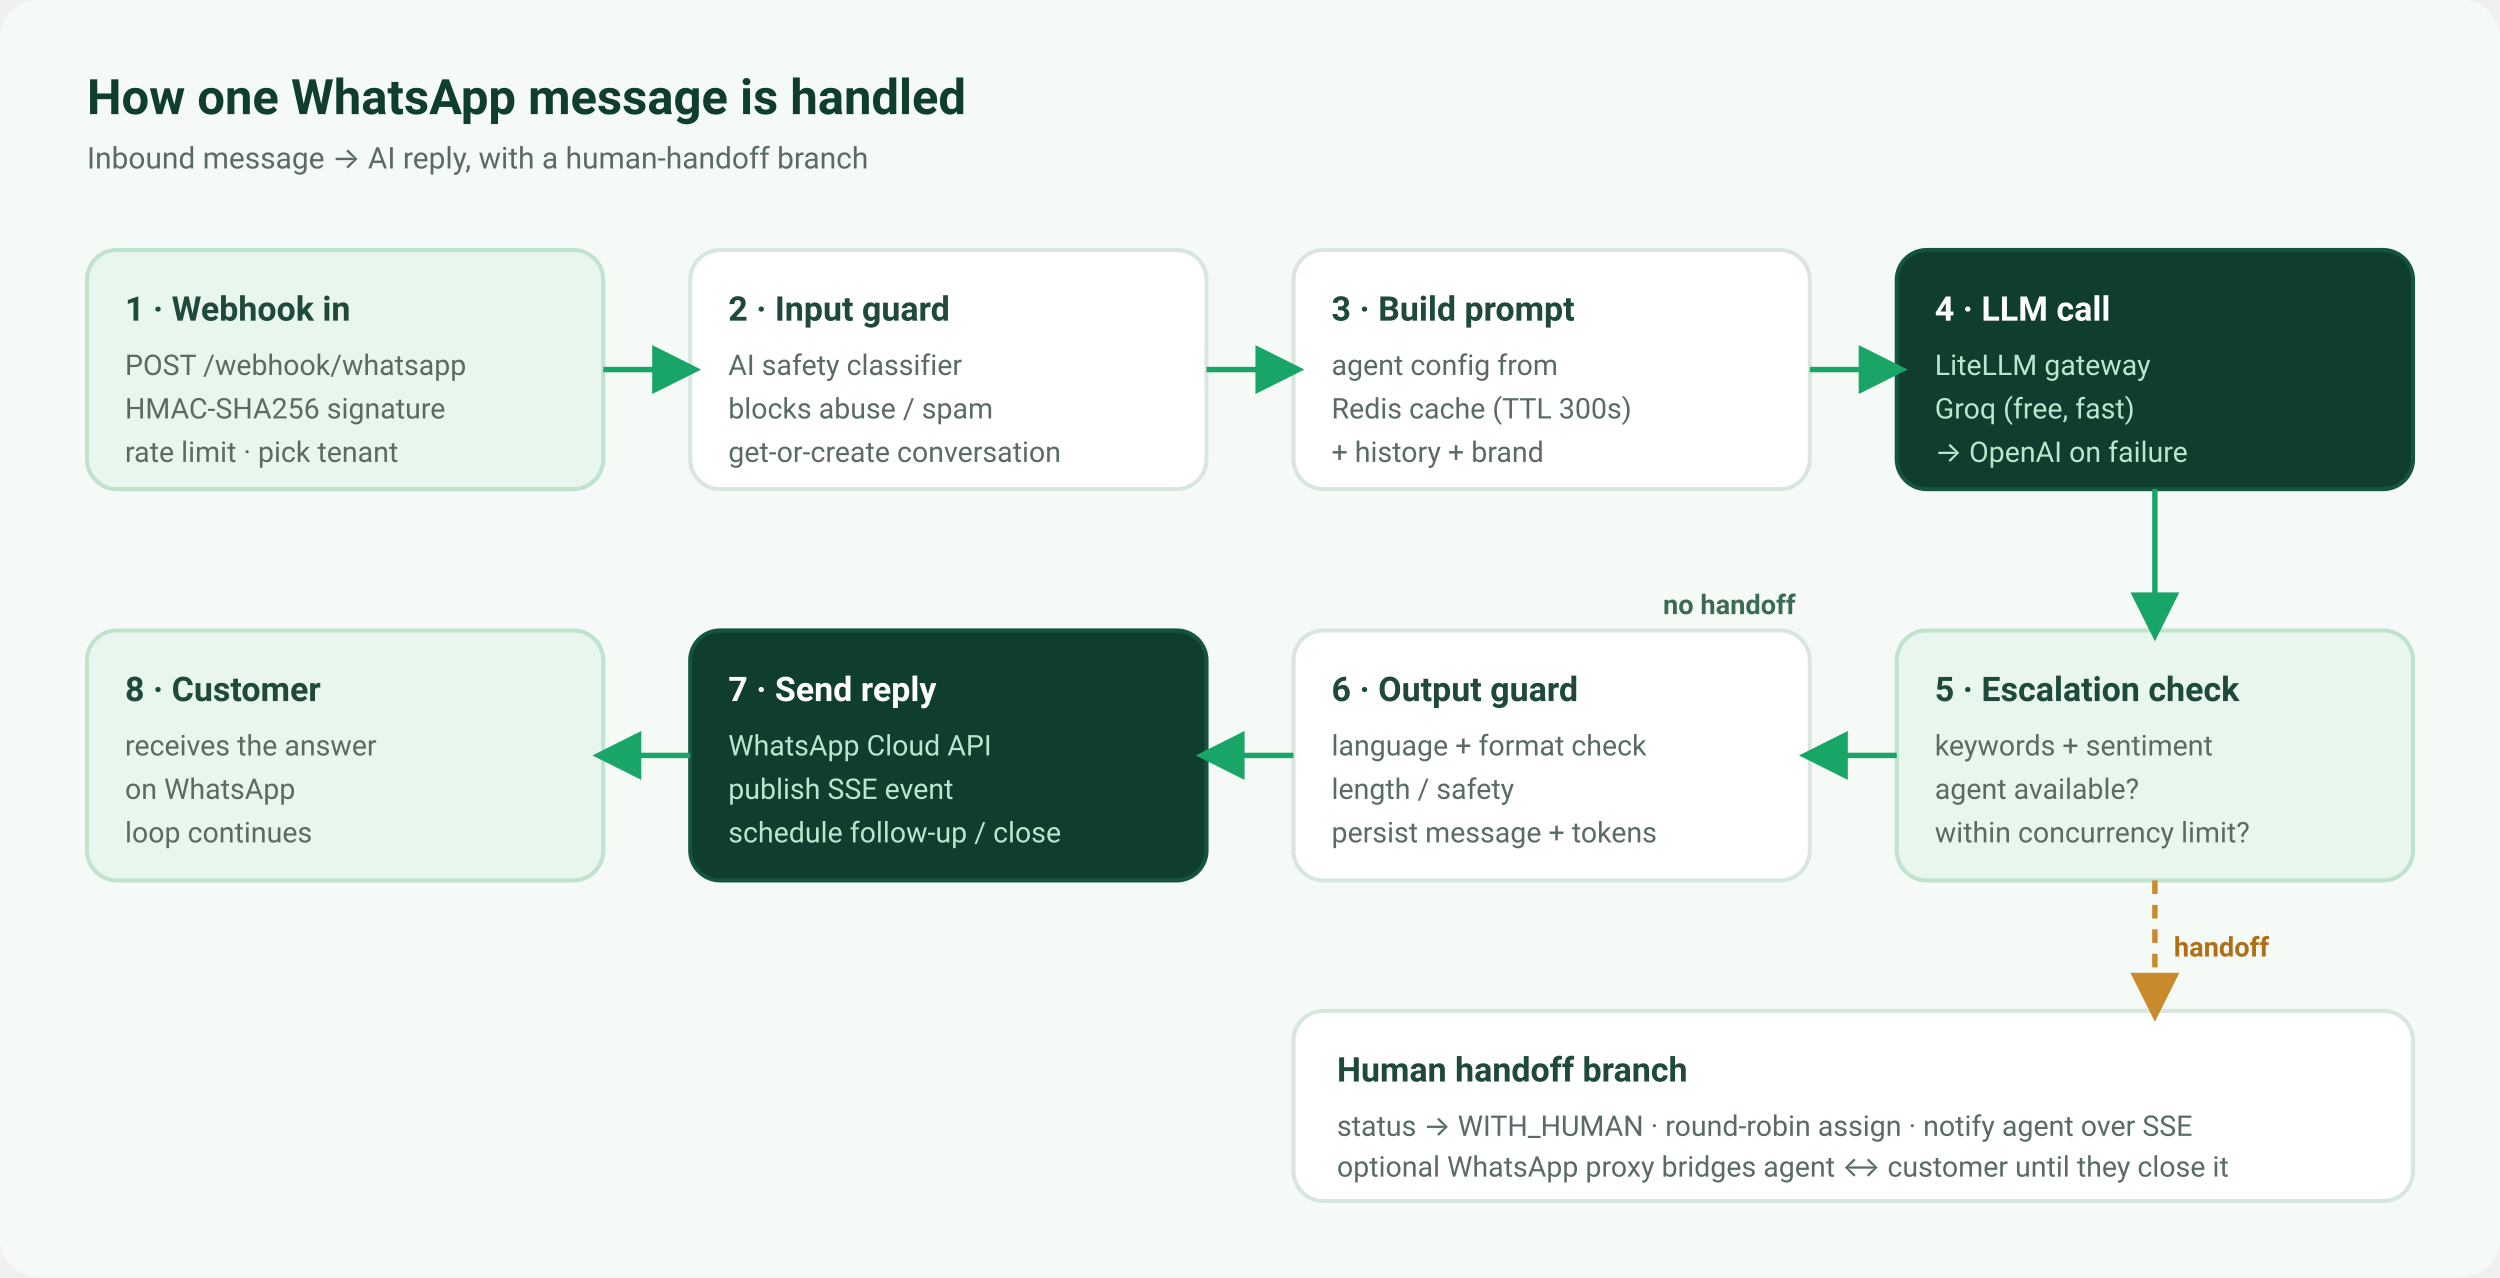
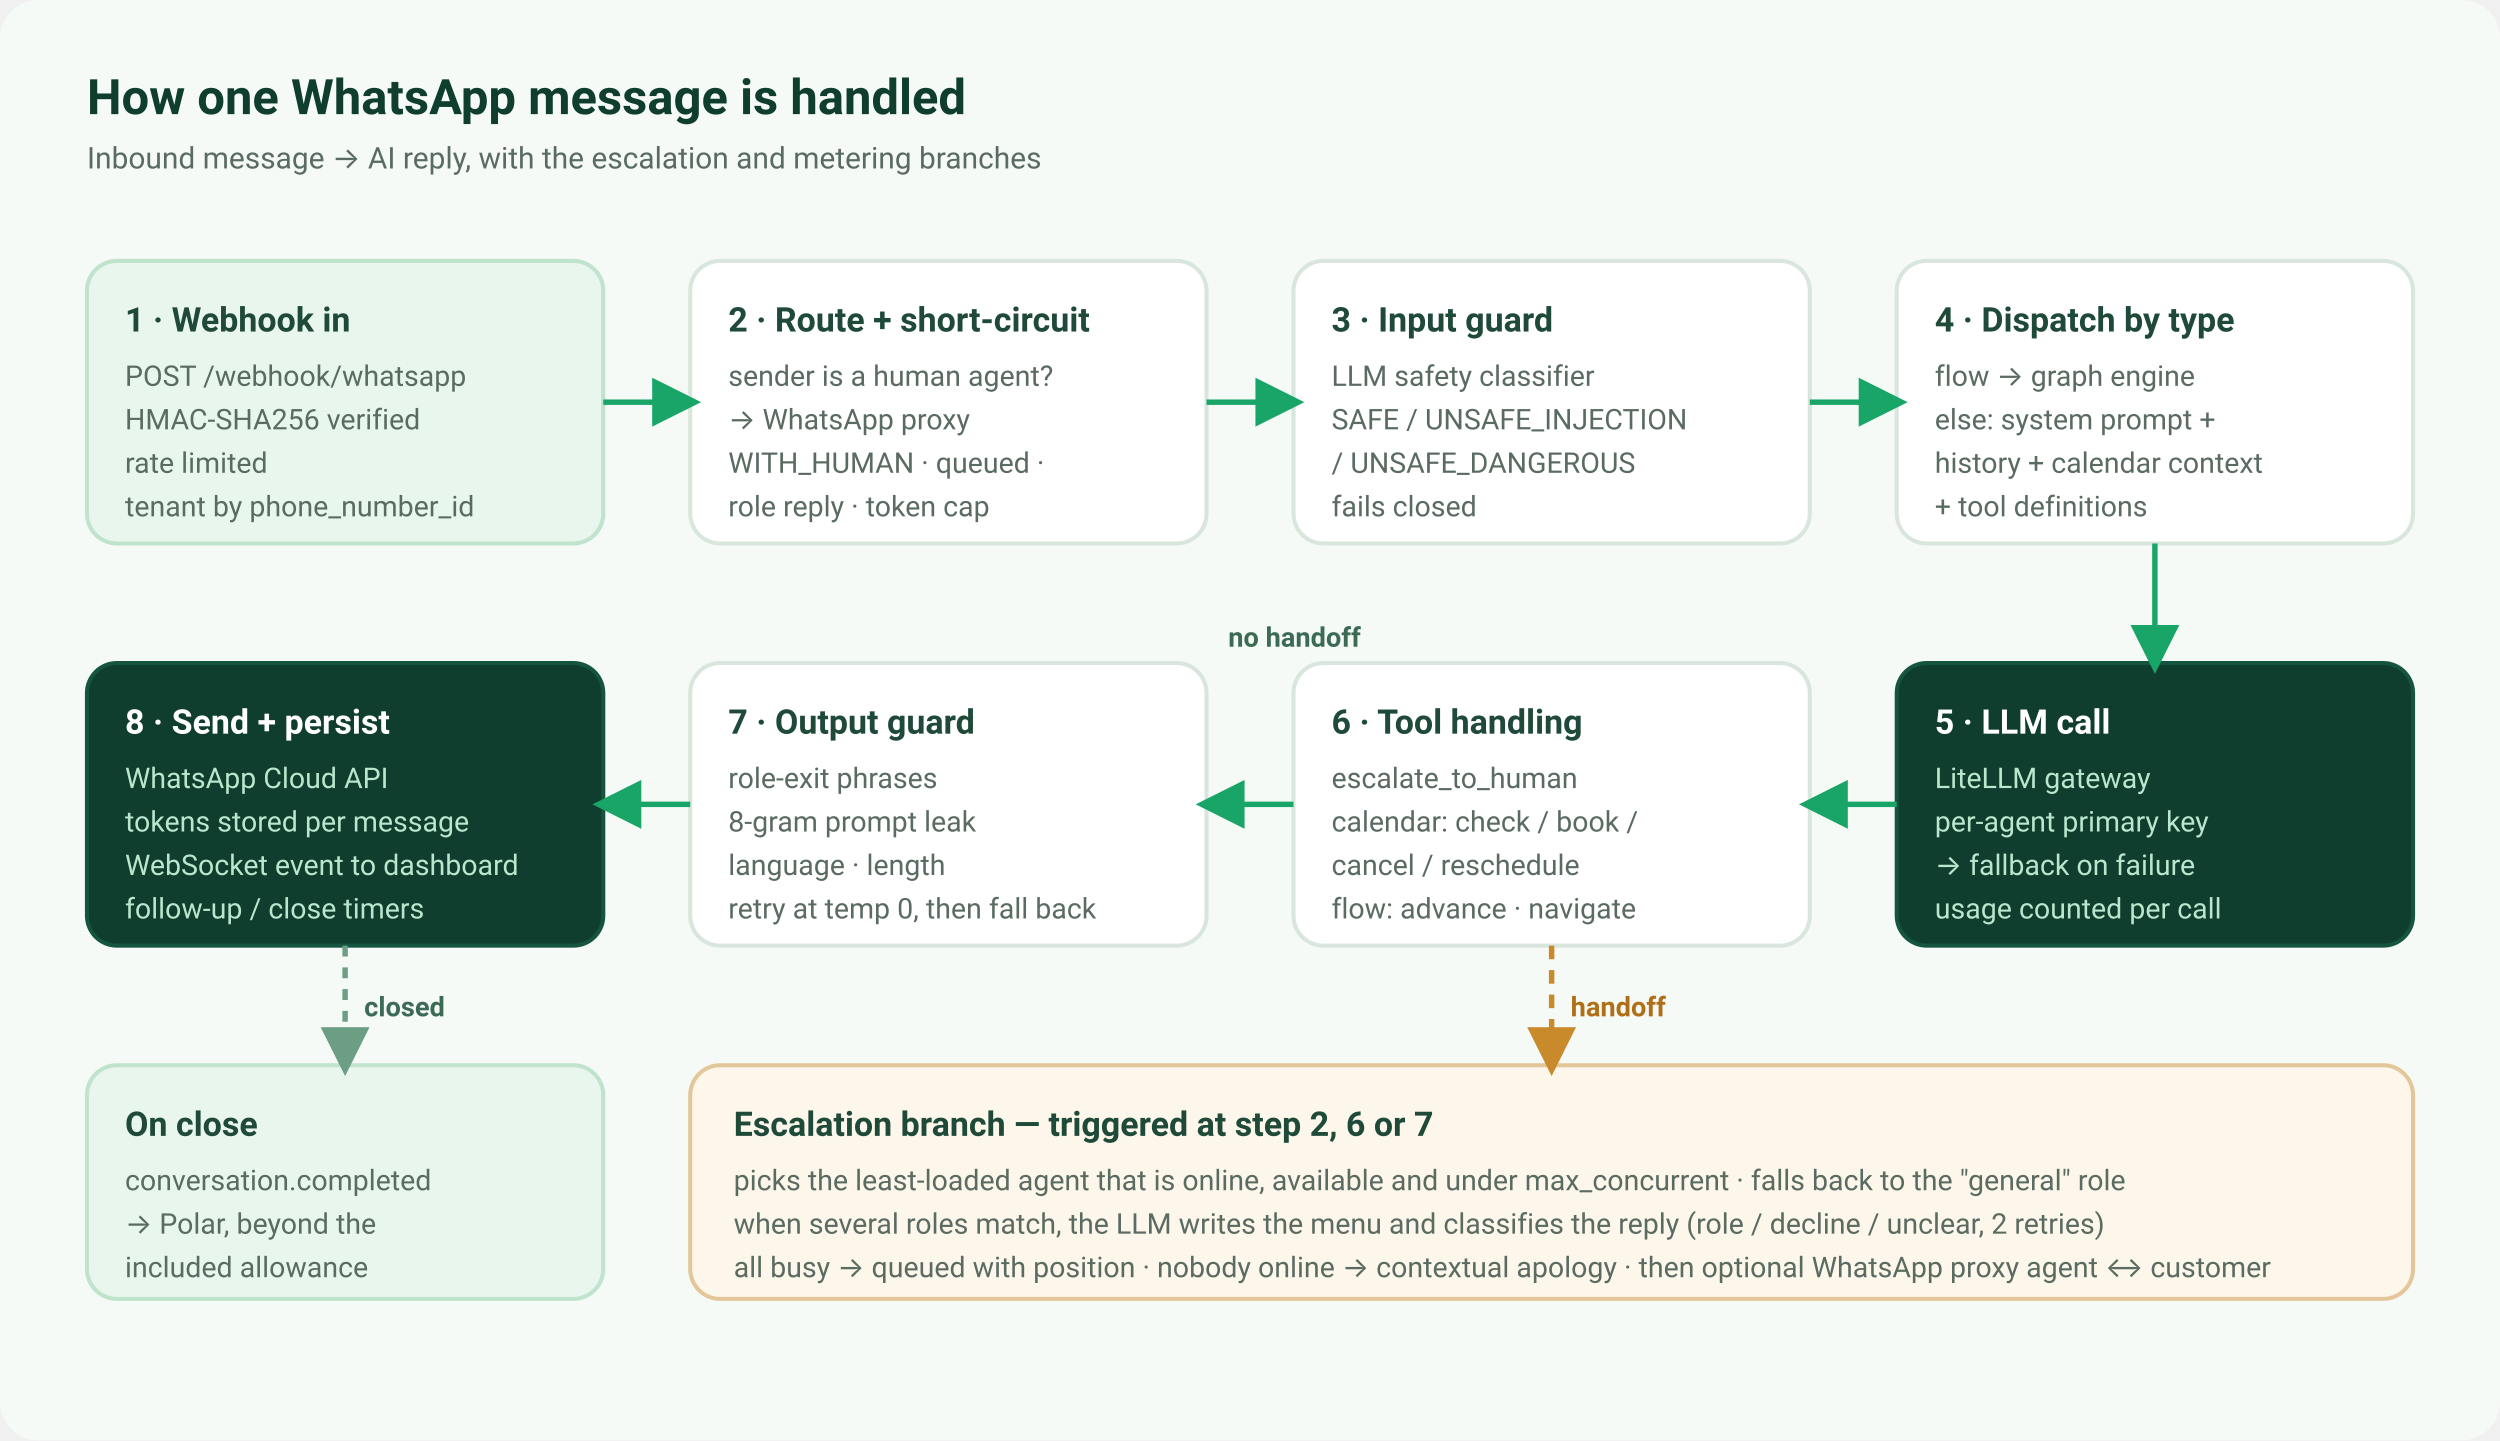
- <svg xmlns="http://www.w3.org/2000/svg" viewBox="0 0 920 470" font-family="ui-sans-serif, system-ui, -apple-system, Segoe UI, Roboto, sans-serif">
+ <svg xmlns="http://www.w3.org/2000/svg" viewBox="0 0 920 530" font-family="ui-sans-serif, system-ui, -apple-system, Segoe UI, Roboto, sans-serif">
  <defs>
    <style>
      .bg { fill: #f6faf7; }
      .step { fill: #ffffff; stroke: #d9e6dd; stroke-width: 1.5; }
      .step-green { fill: #e9f6ee; stroke: #bfe3cc; stroke-width: 1.5; }
      .step-dark { fill: #0f3d2e; stroke: #15543f; stroke-width: 1.5; }
      .title { fill: #0f3d2e; font-size: 18px; font-weight: 700; }
      .sub { fill: #5a6b62; font-size: 11px; }
      .label { fill: #1f4a39; font-size: 12.5px; font-weight: 700; }
      .desc { fill: #5a6b62; font-size: 10.5px; }
      .white { fill: #ffffff; font-size: 12.5px; font-weight: 700; }
      .whitesub { fill: #b9e6cc; font-size: 10.5px; }
      .edge { stroke: #19a567; stroke-width: 2; fill: none; }
      .branch { stroke: #c98a2b; stroke-width: 2; fill: none; stroke-dasharray: 5 4; }
+       .meter { stroke: #6b9e83; stroke-width: 2; fill: none; stroke-dasharray: 4 4; }
      .elab { fill: #3c6b53; font-size: 10px; font-weight: 600; }
      .blab { fill: #b06f17; font-size: 10px; font-weight: 700; }
    </style>
    <marker id="m" markerWidth="9" markerHeight="9" refX="7" refY="4.5" orient="auto">
      <path d="M0,0 L9,4.5 L0,9 z" fill="#19a567" />
    </marker>
    <marker id="b" markerWidth="9" markerHeight="9" refX="7" refY="4.5" orient="auto">
      <path d="M0,0 L9,4.5 L0,9 z" fill="#c98a2b" />
    </marker>
+     <marker id="g" markerWidth="9" markerHeight="9" refX="7" refY="4.5" orient="auto">
+       <path d="M0,0 L9,4.5 L0,9 z" fill="#6b9e83" />
+     </marker>
  </defs>
-   <rect class="bg" x="0" y="0" width="920" height="470" rx="14" />
+   <rect class="bg" x="0" y="0" width="920" height="530" rx="14" />
  <text x="32" y="42" class="title">How one WhatsApp message is handled</text>
-   <text x="32" y="62" class="sub">Inbound message → AI reply, with a human-handoff branch</text>
-   <rect class="step-green" x="32" y="92" width="190" height="88" rx="11" />
-   <text x="46" y="118" class="label">1 · Webhook in</text>
-   <text x="46" y="138" class="desc">POST /webhook/whatsapp</text>
-   <text x="46" y="154" class="desc">HMAC-SHA256 signature</text>
-   <text x="46" y="170" class="desc">rate limit · pick tenant</text>
-   <rect class="step" x="254" y="92" width="190" height="88" rx="11" />
-   <text x="268" y="118" class="label">2 · Input guard</text>
-   <text x="268" y="138" class="desc">AI safety classifier</text>
-   <text x="268" y="154" class="desc">blocks abuse / spam</text>
-   <text x="268" y="170" class="desc">get-or-create conversation</text>
-   <rect class="step" x="476" y="92" width="190" height="88" rx="11" />
-   <text x="490" y="118" class="label">3 · Build prompt</text>
-   <text x="490" y="138" class="desc">agent config from</text>
-   <text x="490" y="154" class="desc">Redis cache (TTL 300s)</text>
-   <text x="490" y="170" class="desc">+ history + brand</text>
-   <rect class="step-dark" x="698" y="92" width="190" height="88" rx="11" />
-   <text x="712" y="118" class="white">4 · LLM call</text>
-   <text x="712" y="138" class="whitesub">LiteLLM gateway</text>
-   <text x="712" y="154" class="whitesub">Groq (free, fast)</text>
-   <text x="712" y="170" class="whitesub">→ OpenAI on failure</text>
-   <rect class="step-green" x="698" y="232" width="190" height="92" rx="11" />
-   <text x="712" y="258" class="label">5 · Escalation check</text>
-   <text x="712" y="278" class="desc">keywords + sentiment</text>
-   <text x="712" y="294" class="desc">agent available?</text>
-   <text x="712" y="310" class="desc">within concurrency limit?</text>
-   <rect class="step" x="476" y="232" width="190" height="92" rx="11" />
-   <text x="490" y="258" class="label">6 · Output guard</text>
-   <text x="490" y="278" class="desc">language + format check</text>
-   <text x="490" y="294" class="desc">length / safety</text>
-   <text x="490" y="310" class="desc">persist message + tokens</text>
-   <rect class="step-dark" x="254" y="232" width="190" height="92" rx="11" />
-   <text x="268" y="258" class="white">7 · Send reply</text>
-   <text x="268" y="278" class="whitesub">WhatsApp Cloud API</text>
-   <text x="268" y="294" class="whitesub">publish SSE event</text>
-   <text x="268" y="310" class="whitesub">schedule follow-up / close</text>
-   <rect class="step-green" x="32" y="232" width="190" height="92" rx="11" />
-   <text x="46" y="258" class="label">8 · Customer</text>
-   <text x="46" y="278" class="desc">receives the answer</text>
-   <text x="46" y="294" class="desc">on WhatsApp</text>
-   <text x="46" y="310" class="desc">loop continues</text>
-   <rect class="step" x="476" y="372" width="412" height="70" rx="11" stroke="#e3c79a" fill="#fdf6ea" />
-   <text x="492" y="398" class="label" fill="#8a5a12">Human handoff branch</text>
-   <text x="492" y="418" class="desc" fill="#8a5a12">status → WITH_HUMAN · round-robin assign · notify agent over SSE</text>
-   <text x="492" y="433" class="desc" fill="#8a5a12">optional WhatsApp proxy bridges agent ↔ customer until they close it</text>
-   <path class="edge" d="M222,136 L254,136" marker-end="url(#m)" />
-   <path class="edge" d="M444,136 L476,136" marker-end="url(#m)" />
-   <path class="edge" d="M666,136 L698,136" marker-end="url(#m)" />
-   <path class="edge" d="M793,180 L793,232" marker-end="url(#m)" />
-   <path class="edge" d="M698,278 L666,278" marker-end="url(#m)" />
-   <text x="612" y="226" class="elab">no handoff</text>
-   <path class="edge" d="M476,278 L444,278" marker-end="url(#m)" />
-   <path class="edge" d="M254,278 L222,278" marker-end="url(#m)" />
-   <path class="branch" d="M793,324 L793,372" marker-end="url(#b)" />
-   <text x="800" y="352" class="blab">handoff</text>
+   <text x="32" y="62" class="sub">Inbound message → AI reply, with the escalation and metering branches</text>
+   <rect class="step-green" x="32" y="96" width="190" height="104" rx="11" />
+   <text x="46" y="122" class="label">1 · Webhook in</text>
+   <text x="46" y="142" class="desc">POST /webhook/whatsapp</text>
+   <text x="46" y="158" class="desc">HMAC-SHA256 verified</text>
+   <text x="46" y="174" class="desc">rate limited</text>
+   <text x="46" y="190" class="desc">tenant by phone_number_id</text>
+   <rect class="step" x="254" y="96" width="190" height="104" rx="11" />
+   <text x="268" y="122" class="label">2 · Route + short-circuit</text>
+   <text x="268" y="142" class="desc">sender is a human agent?</text>
+   <text x="268" y="158" class="desc">→ WhatsApp proxy</text>
+   <text x="268" y="174" class="desc">WITH_HUMAN · queued ·</text>
+   <text x="268" y="190" class="desc">role reply · token cap</text>
+   <rect class="step" x="476" y="96" width="190" height="104" rx="11" />
+   <text x="490" y="122" class="label">3 · Input guard</text>
+   <text x="490" y="142" class="desc">LLM safety classifier</text>
+   <text x="490" y="158" class="desc">SAFE / UNSAFE_INJECTION</text>
+   <text x="490" y="174" class="desc">/ UNSAFE_DANGEROUS</text>
+   <text x="490" y="190" class="desc">fails closed</text>
+   <rect class="step" x="698" y="96" width="190" height="104" rx="11" />
+   <text x="712" y="122" class="label">4 · Dispatch by type</text>
+   <text x="712" y="142" class="desc">flow → graph engine</text>
+   <text x="712" y="158" class="desc">else: system prompt +</text>
+   <text x="712" y="174" class="desc">history + calendar context</text>
+   <text x="712" y="190" class="desc">+ tool definitions</text>
+   <rect class="step-dark" x="698" y="244" width="190" height="104" rx="11" />
+   <text x="712" y="270" class="white">5 · LLM call</text>
+   <text x="712" y="290" class="whitesub">LiteLLM gateway</text>
+   <text x="712" y="306" class="whitesub">per-agent primary key</text>
+   <text x="712" y="322" class="whitesub">→ fallback on failure</text>
+   <text x="712" y="338" class="whitesub">usage counted per call</text>
+   <rect class="step" x="476" y="244" width="190" height="104" rx="11" />
+   <text x="490" y="270" class="label">6 · Tool handling</text>
+   <text x="490" y="290" class="desc">escalate_to_human</text>
+   <text x="490" y="306" class="desc">calendar: check / book /</text>
+   <text x="490" y="322" class="desc">cancel / reschedule</text>
+   <text x="490" y="338" class="desc">flow: advance · navigate</text>
+   <rect class="step" x="254" y="244" width="190" height="104" rx="11" />
+   <text x="268" y="270" class="label">7 · Output guard</text>
+   <text x="268" y="290" class="desc">role-exit phrases</text>
+   <text x="268" y="306" class="desc">8-gram prompt leak</text>
+   <text x="268" y="322" class="desc">language · length</text>
+   <text x="268" y="338" class="desc">retry at temp 0, then fall back</text>
+   <rect class="step-dark" x="32" y="244" width="190" height="104" rx="11" />
+   <text x="46" y="270" class="white">8 · Send + persist</text>
+   <text x="46" y="290" class="whitesub">WhatsApp Cloud API</text>
+   <text x="46" y="306" class="whitesub">tokens stored per message</text>
+   <text x="46" y="322" class="whitesub">WebSocket event to dashboard</text>
+   <text x="46" y="338" class="whitesub">follow-up / close timers</text>
+   <rect class="step-green" x="32" y="392" width="190" height="86" rx="11" />
+   <text x="46" y="418" class="label">On close</text>
+   <text x="46" y="438" class="desc">conversation.completed</text>
+   <text x="46" y="454" class="desc">→ Polar, beyond the</text>
+   <text x="46" y="470" class="desc">included allowance</text>
+   <rect x="254" y="392" width="634" height="86" rx="11" stroke="#e3c79a" fill="#fdf6ea" stroke-width="1.5" />
+   <text x="270" y="418" class="label" fill="#8a5a12">Escalation branch — triggered at step 2, 6 or 7</text>
+   <text x="270" y="438" class="desc" fill="#8a5a12">picks the least-loaded agent that is online, available and under max_concurrent · falls back to the "general" role</text>
+   <text x="270" y="454" class="desc" fill="#8a5a12">when several roles match, the LLM writes the menu and classifies the reply (role / decline / unclear, 2 retries)</text>
+   <text x="270" y="470" class="desc" fill="#8a5a12">all busy → queued with position · nobody online → contextual apology · then optional WhatsApp proxy agent ↔ customer</text>
+   <path class="edge" d="M222,148 L254,148" marker-end="url(#m)" />
+   <path class="edge" d="M444,148 L476,148" marker-end="url(#m)" />
+   <path class="edge" d="M666,148 L698,148" marker-end="url(#m)" />
+   <path class="edge" d="M793,200 L793,244" marker-end="url(#m)" />
+   <path class="edge" d="M698,296 L666,296" marker-end="url(#m)" />
+   <path class="edge" d="M476,296 L444,296" marker-end="url(#m)" />
+   <text x="452" y="238" class="elab">no handoff</text>
+   <path class="edge" d="M254,296 L222,296" marker-end="url(#m)" />
+   <path class="branch" d="M571,348 L571,392" marker-end="url(#b)" />
+   <text x="578" y="374" class="blab">handoff</text>
+   <path class="meter" d="M127,348 L127,392" marker-end="url(#g)" />
+   <text x="134" y="374" class="elab">closed</text>
</svg>
